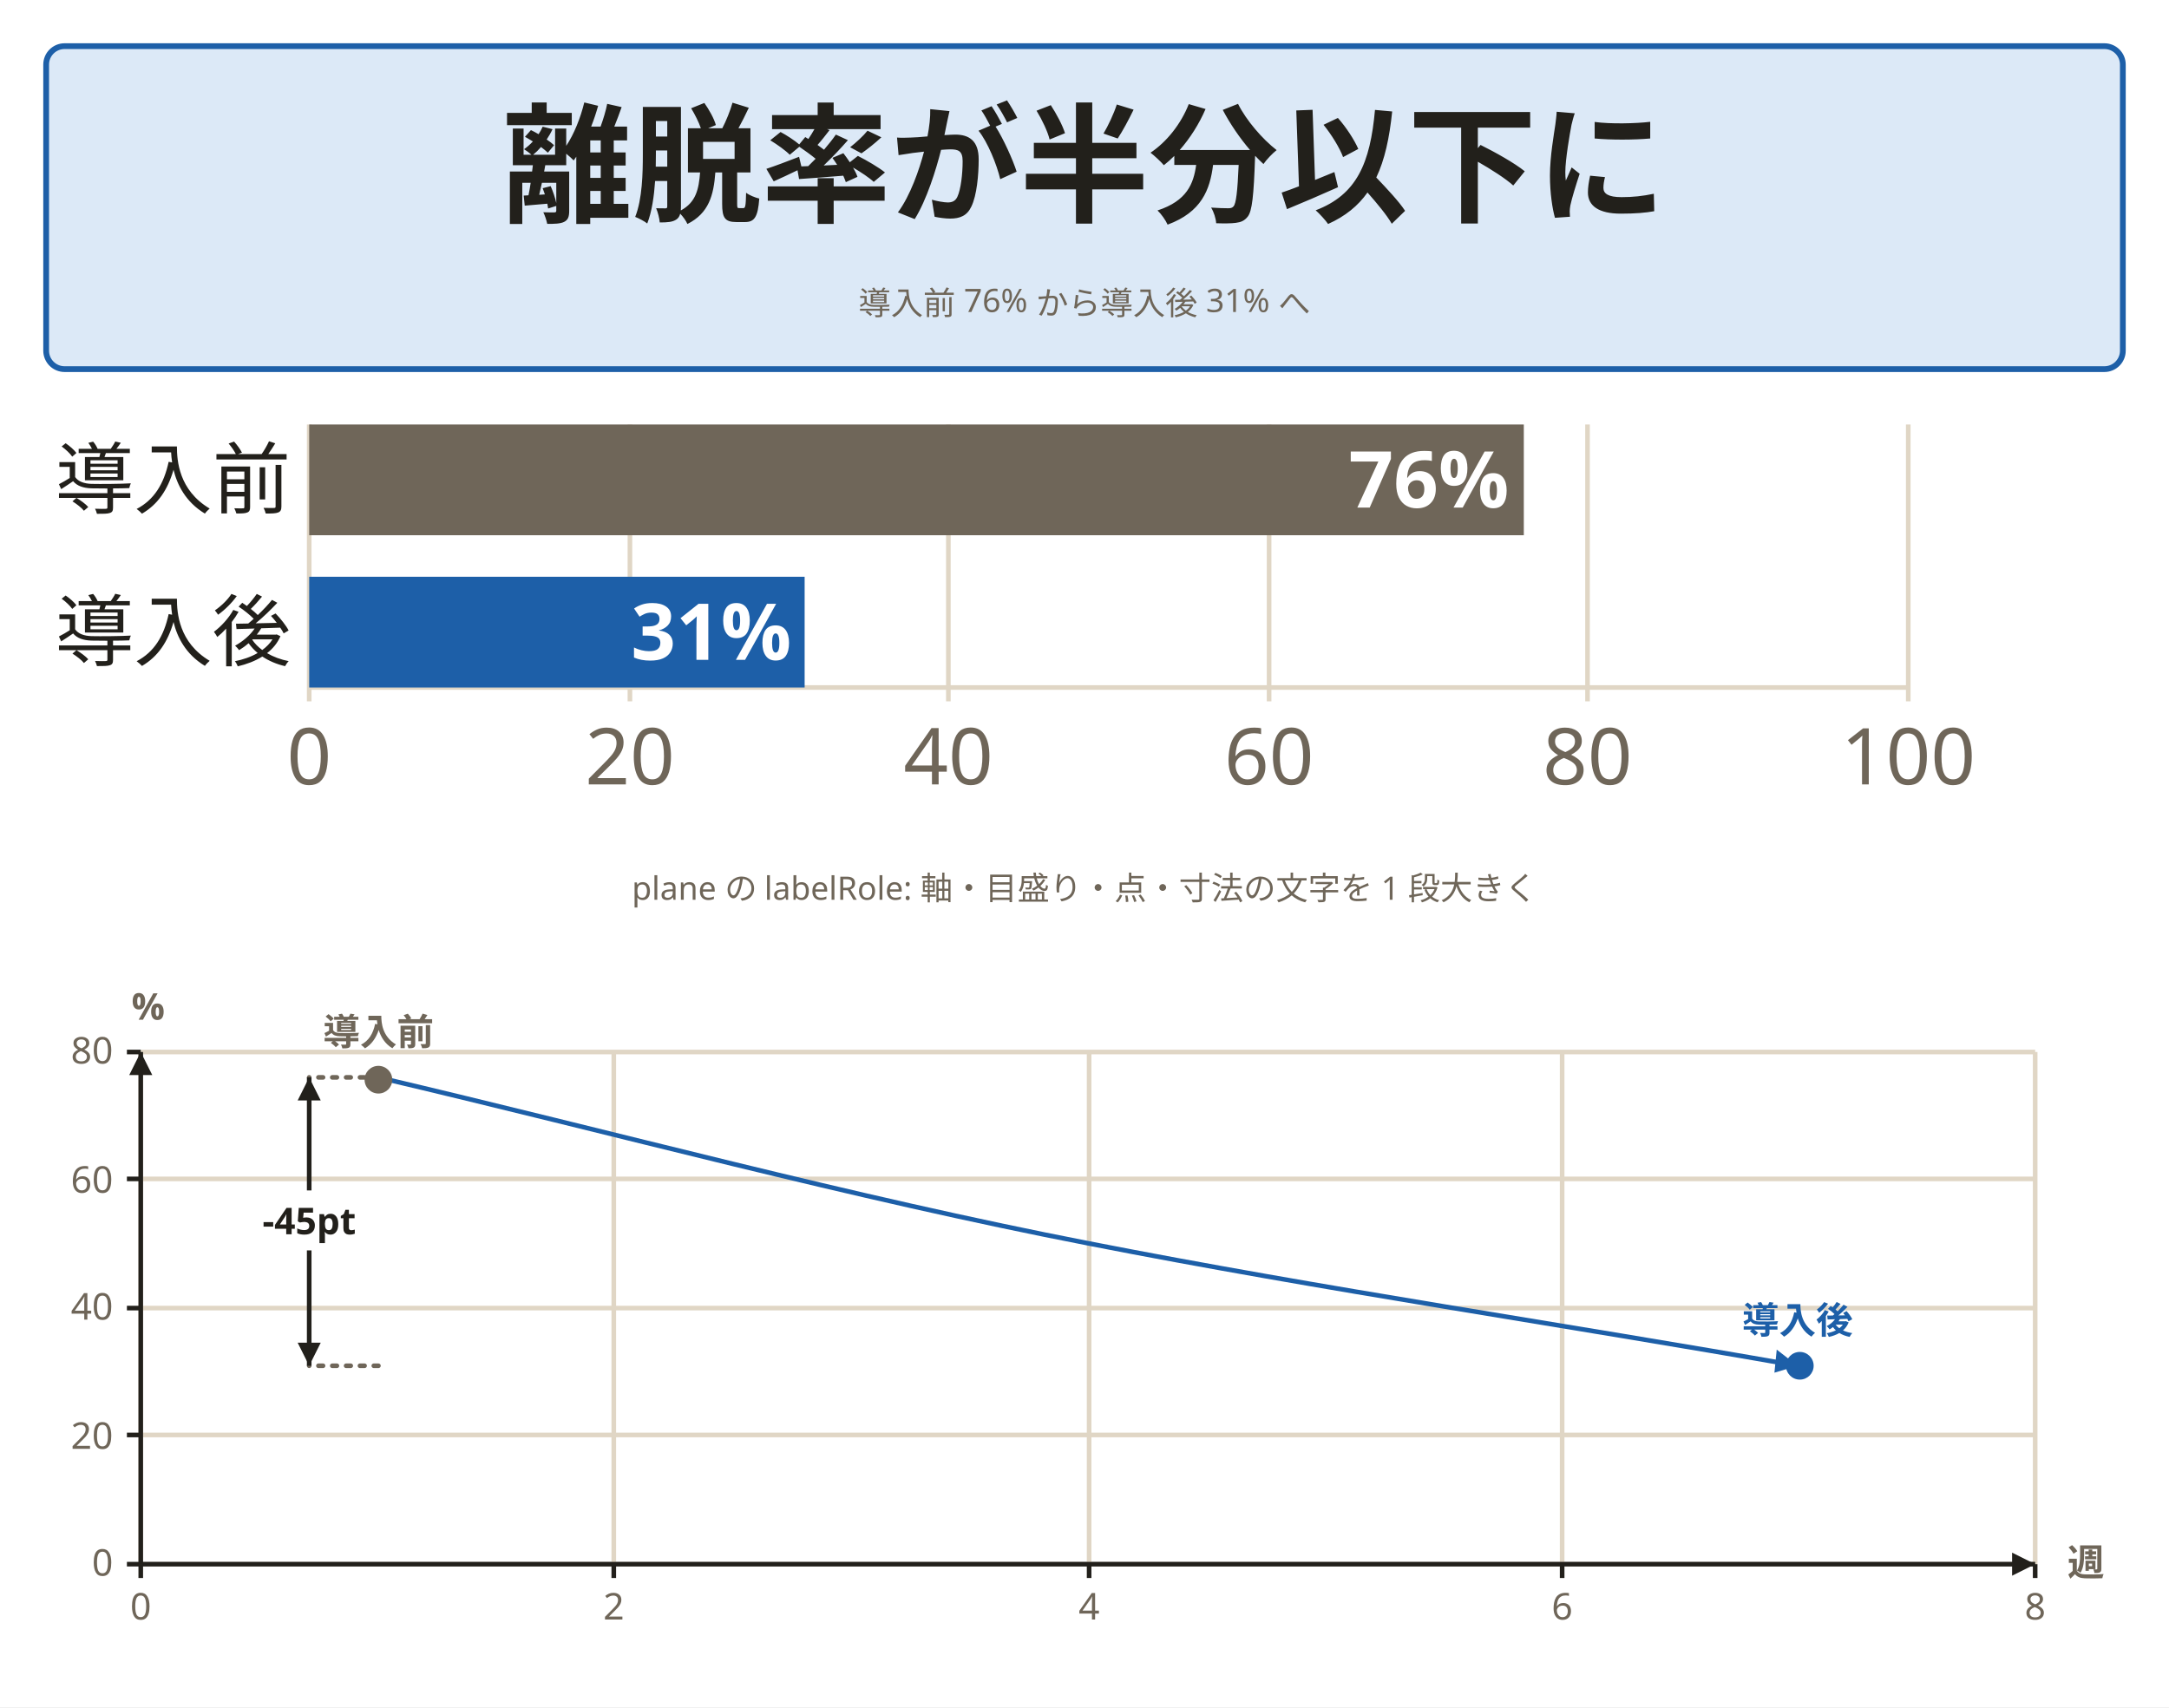
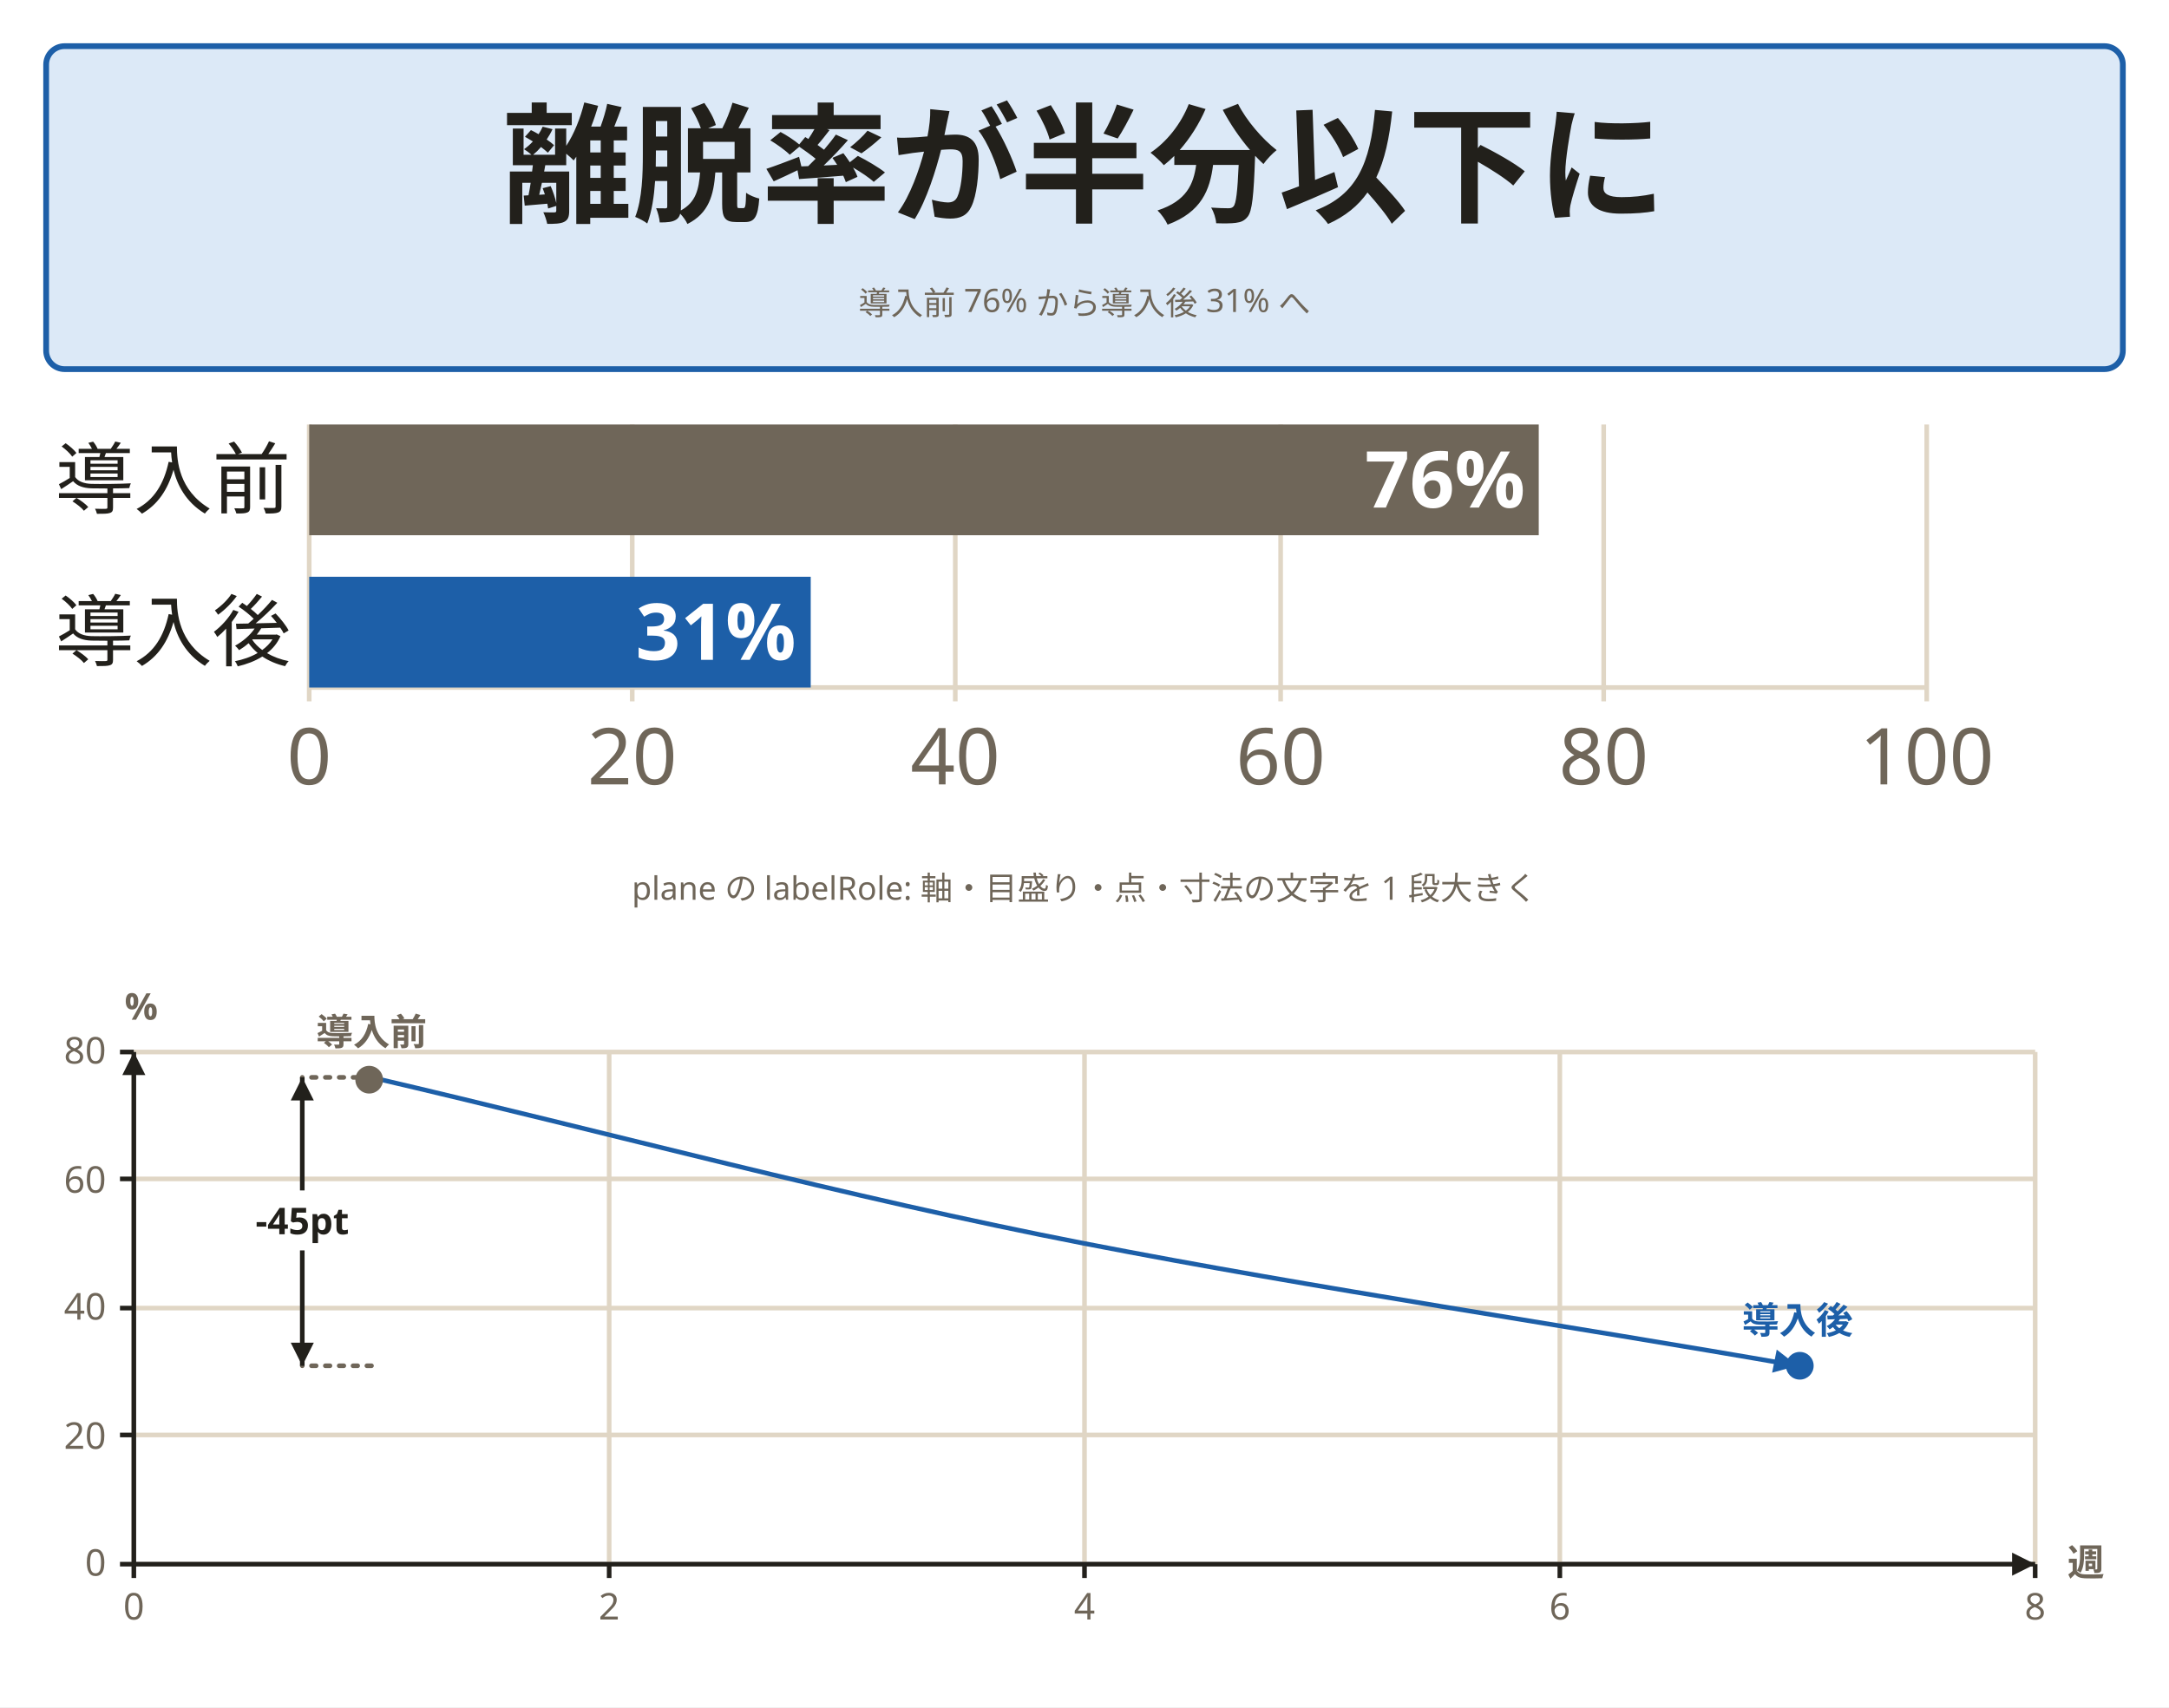
<svg xmlns="http://www.w3.org/2000/svg" width="940" height="740" viewBox="0 0 940 740" role="img" aria-labelledby="svg-title">
  <style>
    text { font-family: 'Hiragino Sans','Hiragino Kaku Gothic ProN','Yu Gothic','YuGothic',Meiryo,'Noto Sans JP',sans-serif; }
    .emoji { font-family: 'Noto Color Emoji','Segoe UI Emoji',sans-serif; }
  </style>
  <rect x="0" y="0" width="940" height="740" fill="#ffffff" />
  <rect x="20" y="20" width="900" height="140" rx="8" fill="#dce9f7" stroke="#1d5fa8" stroke-width="2.5" />
  <text x="470" y="92" text-anchor="middle" font-size="56" font-weight="700" fill="#22201b">離脱率が半分以下に</text>
  <text x="470" y="136.4" text-anchor="middle" font-size="14" font-weight="400" fill="#6f6659">導入前 76% から導入後 31% へ</text>
  <path d="M134,184 L134,304" fill="none" stroke="#e0d6c5" stroke-width="2" />
-   <path d="M273,184 L273,304" fill="none" stroke="#e0d6c5" stroke-width="2" />
-   <path d="M411,184 L411,304" fill="none" stroke="#e0d6c5" stroke-width="2" />
-   <path d="M550,184 L550,304" fill="none" stroke="#e0d6c5" stroke-width="2" />
-   <path d="M688,184 L688,304" fill="none" stroke="#e0d6c5" stroke-width="2" />
-   <path d="M827,184 L827,304" fill="none" stroke="#e0d6c5" stroke-width="2" />
-   <path d="M134,298 L827,298" fill="none" stroke="#e0d6c5" stroke-width="2" />
-   <path d="M134,184 H660.39 V232 H134 Z" fill="#6f6659" />
-   <path d="M134,250 H348.71 V298 H134 Z" fill="#1d5fa8" />
+   <path d="M274,184 L274,304" fill="none" stroke="#e0d6c5" stroke-width="2" />
+   <path d="M414,184 L414,304" fill="none" stroke="#e0d6c5" stroke-width="2" />
+   <path d="M555,184 L555,304" fill="none" stroke="#e0d6c5" stroke-width="2" />
+   <path d="M695,184 L695,304" fill="none" stroke="#e0d6c5" stroke-width="2" />
+   <path d="M835,184 L835,304" fill="none" stroke="#e0d6c5" stroke-width="2" />
+   <path d="M134,298 L835,298" fill="none" stroke="#e0d6c5" stroke-width="2" />
+   <path d="M134,184 H666.86 V232 H134 Z" fill="#6f6659" />
+   <path d="M134,250 H351.35 V298 H134 Z" fill="#1d5fa8" />
  <text x="134" y="340" text-anchor="middle" font-size="34" fill="#6f6659">0</text>
-   <text x="273" y="340" text-anchor="middle" font-size="34" fill="#6f6659">20</text>
-   <text x="411" y="340" text-anchor="middle" font-size="34" fill="#6f6659">40</text>
-   <text x="550" y="340" text-anchor="middle" font-size="34" fill="#6f6659">60</text>
-   <text x="688" y="340" text-anchor="middle" font-size="34" fill="#6f6659">80</text>
-   <text x="827" y="340" text-anchor="middle" font-size="34" fill="#6f6659">100</text>
+   <text x="274" y="340" text-anchor="middle" font-size="34" fill="#6f6659">20</text>
+   <text x="414" y="340" text-anchor="middle" font-size="34" fill="#6f6659">40</text>
+   <text x="555" y="340" text-anchor="middle" font-size="34" fill="#6f6659">60</text>
+   <text x="695" y="340" text-anchor="middle" font-size="34" fill="#6f6659">80</text>
+   <text x="835" y="340" text-anchor="middle" font-size="34" fill="#6f6659">100</text>
  <text x="126" y="220" text-anchor="end" font-size="34" fill="#22201b">導入前</text>
-   <text x="654" y="220" text-anchor="end" font-size="34" font-weight="700" fill="#ffffff">76%</text>
+   <text x="661" y="220" text-anchor="end" font-size="34" font-weight="700" fill="#ffffff">76%</text>
  <text x="126" y="286" text-anchor="end" font-size="34" fill="#22201b">導入後</text>
-   <text x="343" y="286" text-anchor="end" font-size="34" font-weight="700" fill="#ffffff">31%</text>
+   <text x="345" y="286" text-anchor="end" font-size="34" font-weight="700" fill="#ffffff">31%</text>
  <text x="470" y="390" text-anchor="middle" font-size="14" font-weight="400" fill="#6f6659">plane の labelRole: 軸・目盛り・点・寸法の文字を 1 段大きく</text>
-   <path d="M61,456 L61,678 M266,456 L266,678 M472,456 L472,678 M677,456 L677,678 M882,456 L882,678 M61,678 L882,678 M61,622 L882,622 M61,567 L882,567 M61,511 L882,511 M61,456 L882,456" fill="none" stroke="#e0d6c5" stroke-width="2" />
-   <path d="M61,678 L882,678 M61,678 L61,456" fill="none" stroke="#22201b" stroke-width="2" />
+   <path d="M58,456 L58,678 M264,456 L264,678 M470,456 L470,678 M676,456 L676,678 M882,456 L882,678 M58,678 L882,678 M58,622 L882,622 M58,567 L882,567 M58,511 L882,511 M58,456 L882,456" fill="none" stroke="#e0d6c5" stroke-width="2" />
+   <path d="M58,678 L882,678 M58,678 L58,456" fill="none" stroke="#22201b" stroke-width="2" />
  <polygon points="882,678 872,683 872,673" fill="#22201b" />
-   <polygon points="61,456 66,466 56,466" fill="#22201b" />
-   <path d="M61,678 L61,684 M266,678 L266,684 M472,678 L472,684 M677,678 L677,684 M882,678 L882,684 M61,678 L55,678 M61,622 L55,622 M61,567 L55,567 M61,511 L55,511 M61,456 L55,456" fill="none" stroke="#22201b" stroke-width="2" />
-   <path d="M164,467 C266,491 369,519 472,539 C574,559 677,574 779,592" fill="none" stroke="#1d5fa8" stroke-width="2" />
-   <polygon points="779,592 769,595 770,585" fill="#1d5fa8" />
-   <path d="M164,467 L134,467" fill="none" stroke="#6f6659" stroke-width="2" stroke-dasharray="2,4" stroke-linecap="round" />
-   <path d="M164,592 L134,592" fill="none" stroke="#6f6659" stroke-width="2" stroke-dasharray="2,4" stroke-linecap="round" />
-   <path d="M134,467 L134,592" fill="none" stroke="#22201b" stroke-width="2" />
-   <polygon points="134,467 139,477 129,477" fill="#22201b" />
-   <polygon points="134,592 129,582 139,582" fill="#22201b" />
-   <rect x="104" y="516" width="60" height="26" rx="13" fill="#ffffff" />
-   <circle cx="164" cy="468" r="6" fill="#6f6659" />
+   <polygon points="58,456 63,466 53,466" fill="#22201b" />
+   <path d="M58,678 L58,684 M264,678 L264,684 M470,678 L470,684 M676,678 L676,684 M882,678 L882,684 M58,678 L52,678 M58,622 L52,622 M58,567 L52,567 M58,511 L52,511 M58,456 L52,456" fill="none" stroke="#22201b" stroke-width="2" />
+   <path d="M161,467 C264,491 367,519 470,539 C573,559 676,574 779,592" fill="none" stroke="#1d5fa8" stroke-width="2" />
+   <polygon points="779,592 768,595 770,585" fill="#1d5fa8" />
+   <path d="M161,467 L131,467" fill="none" stroke="#6f6659" stroke-width="2" stroke-dasharray="2,4" stroke-linecap="round" />
+   <path d="M161,592 L131,592" fill="none" stroke="#6f6659" stroke-width="2" stroke-dasharray="2,4" stroke-linecap="round" />
+   <path d="M131,467 L131,592" fill="none" stroke="#22201b" stroke-width="2" />
+   <polygon points="131,467 136,477 126,477" fill="#22201b" />
+   <polygon points="131,592 126,582 136,582" fill="#22201b" />
+   <rect x="104" y="516" width="52" height="26" rx="13" fill="#ffffff" />
+   <circle cx="160" cy="468" r="6" fill="#6f6659" />
  <circle cx="780" cy="592" r="6" fill="#1d5fa8" />
-   <text x="61" y="702" text-anchor="middle" font-size="16" fill="#6f6659">0</text>
-   <text x="266" y="702" text-anchor="middle" font-size="16" fill="#6f6659">2</text>
-   <text x="472" y="702" text-anchor="middle" font-size="16" fill="#6f6659">4</text>
-   <text x="677" y="702" text-anchor="middle" font-size="16" fill="#6f6659">6</text>
+   <text x="58" y="702" text-anchor="middle" font-size="16" fill="#6f6659">0</text>
+   <text x="264" y="702" text-anchor="middle" font-size="16" fill="#6f6659">2</text>
+   <text x="470" y="702" text-anchor="middle" font-size="16" fill="#6f6659">4</text>
+   <text x="676" y="702" text-anchor="middle" font-size="16" fill="#6f6659">6</text>
  <text x="882" y="702" text-anchor="middle" font-size="16" fill="#6f6659">8</text>
-   <text x="49" y="683" text-anchor="end" font-size="16" fill="#6f6659">0</text>
-   <text x="49" y="628" text-anchor="end" font-size="16" fill="#6f6659">20</text>
-   <text x="49" y="572" text-anchor="end" font-size="16" fill="#6f6659">40</text>
-   <text x="49" y="517" text-anchor="end" font-size="16" fill="#6f6659">60</text>
-   <text x="49" y="461" text-anchor="end" font-size="16" fill="#6f6659">80</text>
+   <text x="46" y="683" text-anchor="end" font-size="16" fill="#6f6659">0</text>
+   <text x="46" y="628" text-anchor="end" font-size="16" fill="#6f6659">20</text>
+   <text x="46" y="572" text-anchor="end" font-size="16" fill="#6f6659">40</text>
+   <text x="46" y="517" text-anchor="end" font-size="16" fill="#6f6659">60</text>
+   <text x="46" y="461" text-anchor="end" font-size="16" fill="#6f6659">80</text>
  <text x="896" y="683" font-size="16" font-weight="700" fill="#6f6659">週</text>
-   <text x="57" y="442" font-size="16" font-weight="700" fill="#6f6659">%</text>
-   <text x="164" y="453" text-anchor="middle" font-size="16" font-weight="700" fill="#6f6659">導入前</text>
+   <text x="54" y="442" font-size="16" font-weight="700" fill="#6f6659">%</text>
+   <text x="161" y="453" text-anchor="middle" font-size="16" font-weight="700" fill="#6f6659">導入前</text>
  <text x="779" y="578" text-anchor="middle" font-size="16" font-weight="700" fill="#1d5fa8">導入後</text>
-   <text x="134" y="535" text-anchor="middle" font-size="16" font-weight="700" fill="#22201b">-45pt</text>
+   <text x="131" y="535" text-anchor="middle" font-size="16" font-weight="700" fill="#22201b">-45pt</text>
</svg>
